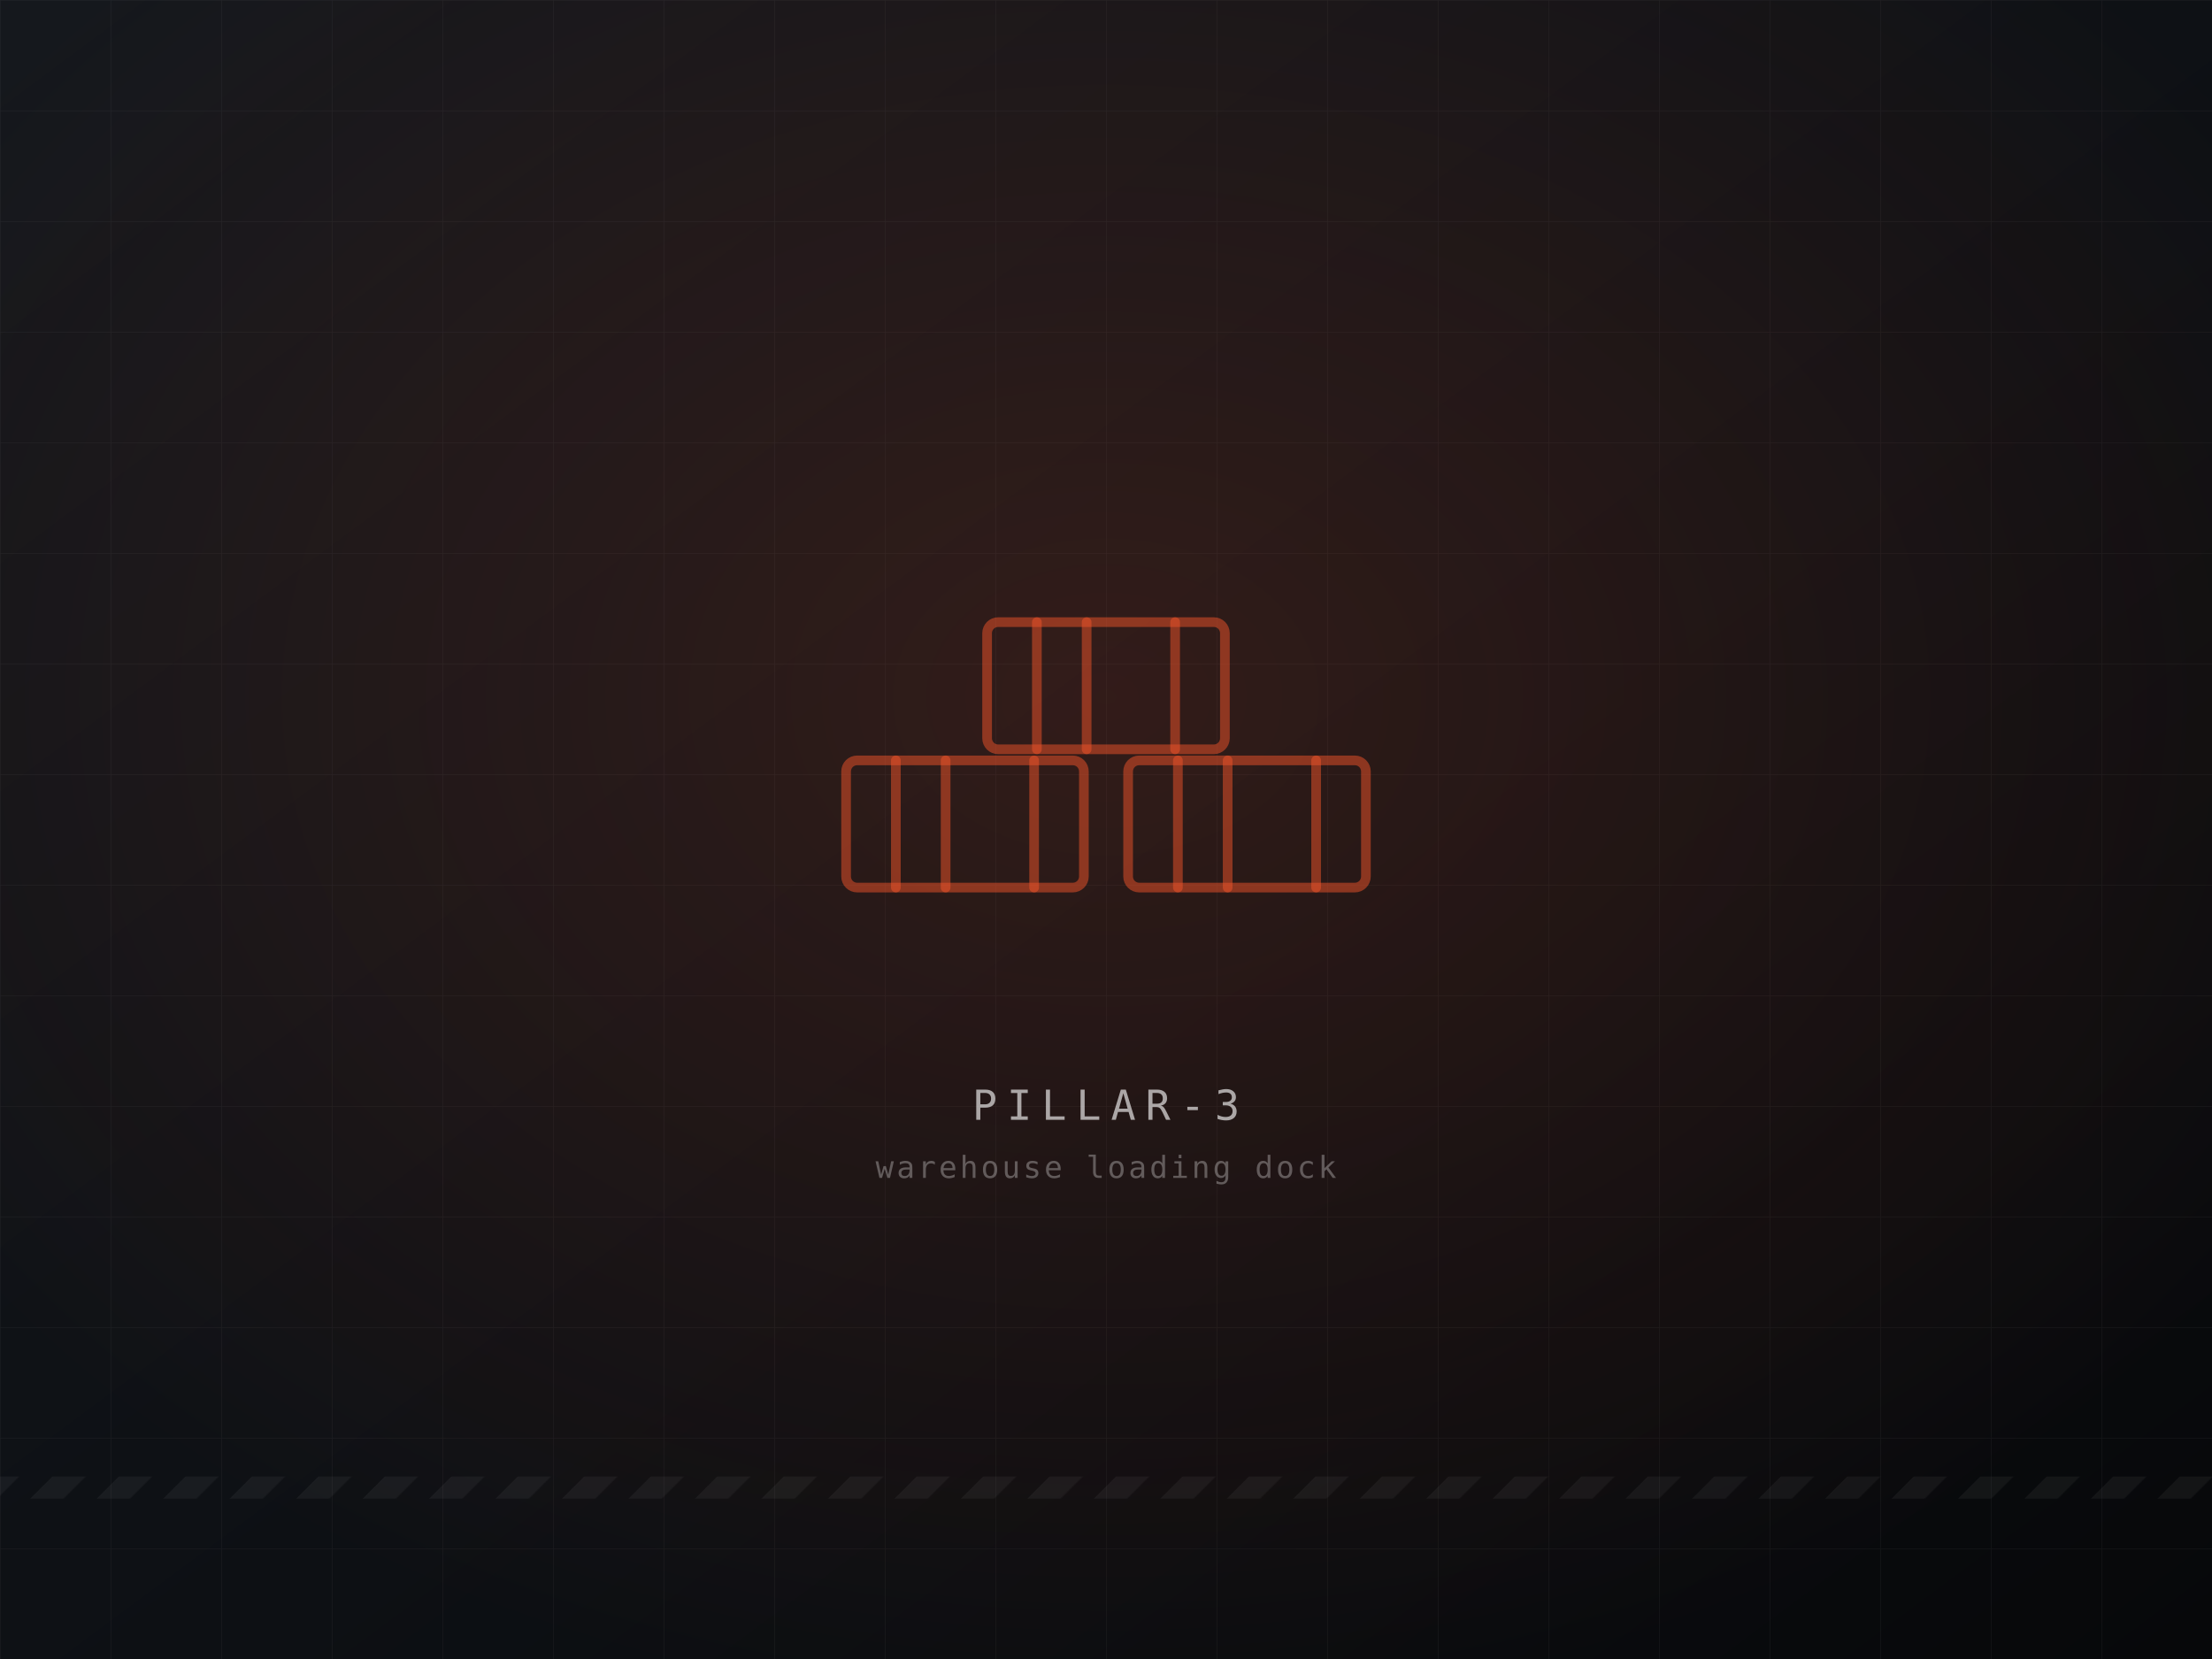
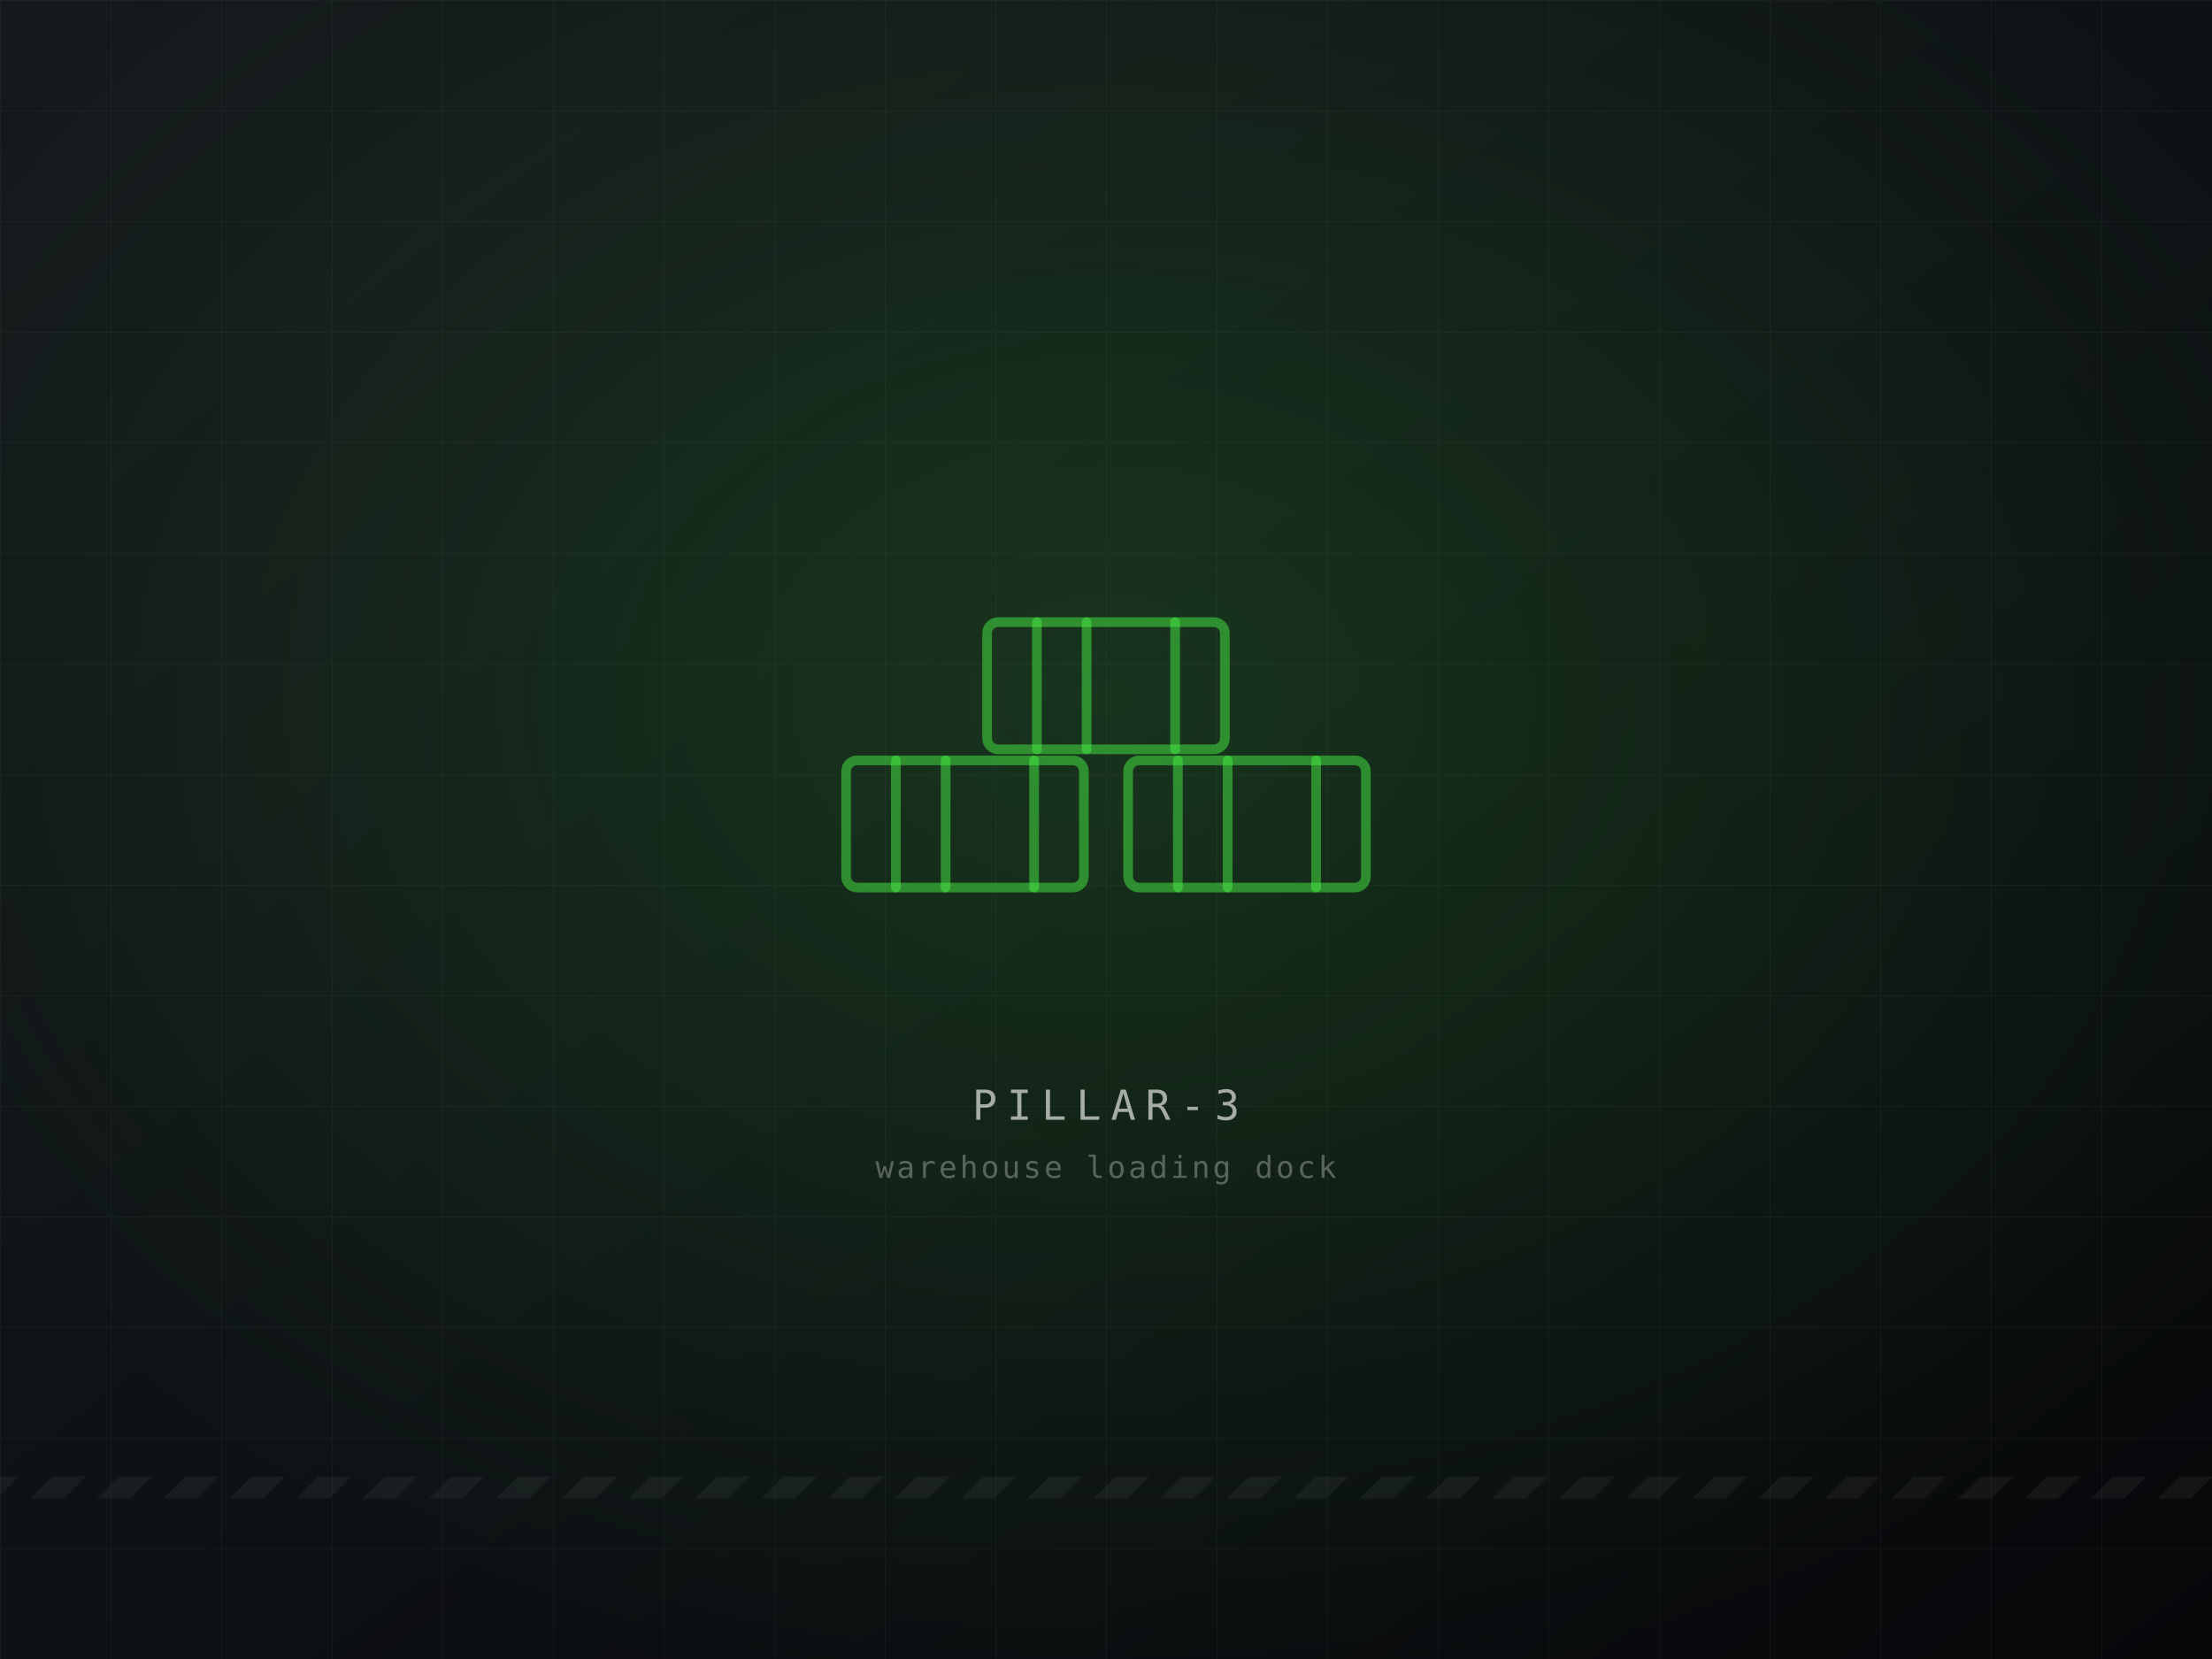
<svg xmlns="http://www.w3.org/2000/svg" viewBox="0 0 1600 1200" width="1600" height="1200" role="img" aria-label="warehouse loading dock">
  <defs>
    <linearGradient id="bgpillar3" x1="0" y1="0" x2="1" y2="1">
      <stop offset="0" stop-color="#15181d" />
      <stop offset="0.55" stop-color="#0d1014" />
      <stop offset="1" stop-color="#07080a" />
    </linearGradient>
    <radialGradient id="glowpillar3" cx="0.5" cy="0.42" r="0.62">
-       <stop offset="0" stop-color="#f0552b" stop-opacity="0.16" />
-       <stop offset="1" stop-color="#f0552b" stop-opacity="0" />
+       <stop offset="0" stop-color="#49ef45" stop-opacity="0.16" />
+       <stop offset="1" stop-color="#49ef45" stop-opacity="0" />
    </radialGradient>
    <pattern id="gridpillar3" width="80" height="80" patternUnits="userSpaceOnUse">
      <path d="M80 0H0V80" fill="none" stroke="#ffffff" stroke-opacity="0.05" stroke-width="1" />
    </pattern>
    <pattern id="stripepillar3" width="34" height="34" patternUnits="userSpaceOnUse" patternTransform="rotate(45)">
      <rect width="17" height="34" fill="#ffffff" fill-opacity="0.05" />
    </pattern>
  </defs>
  <rect width="1600" height="1200" fill="url(#bgpillar3)" />
  <rect width="1600" height="1200" fill="url(#gridpillar3)" />
  <rect width="1600" height="1200" fill="url(#glowpillar3)" />
  <rect x="0" y="1068" width="1600" height="16" fill="url(#stripepillar3)" />
  <g transform="translate(560, 410) scale(2)">
-     <g fill="none" stroke="#f0552b" stroke-opacity="0.5" stroke-width="3.5" stroke-linecap="round" stroke-linejoin="round">
+     <g fill="none" stroke="#49ef45" stroke-opacity="0.5" stroke-width="3.5" stroke-linecap="round" stroke-linejoin="round">
      <rect x="26" y="70" width="86" height="46" rx="4" />
      <rect x="128" y="70" width="86" height="46" rx="4" />
      <rect x="77" y="20" width="86" height="46" rx="4" />
      <path d="M44 70v46M62 70v46M94 70v46" />
      <path d="M146 70v46M164 70v46M196 70v46" />
      <path d="M95 20v46M113 20v46M145 20v46" />
    </g>
  </g>
  <g transform="translate(800, 810)" text-anchor="middle" font-family="ui-monospace, SFMono-Regular, Menlo, monospace">
    <text y="0" fill="#ffffff" fill-opacity="0.62" font-size="30" letter-spacing="7">PILLAR-3</text>
    <text y="42" fill="#ffffff" fill-opacity="0.30" font-size="22" letter-spacing="2">warehouse loading dock</text>
  </g>
</svg>
